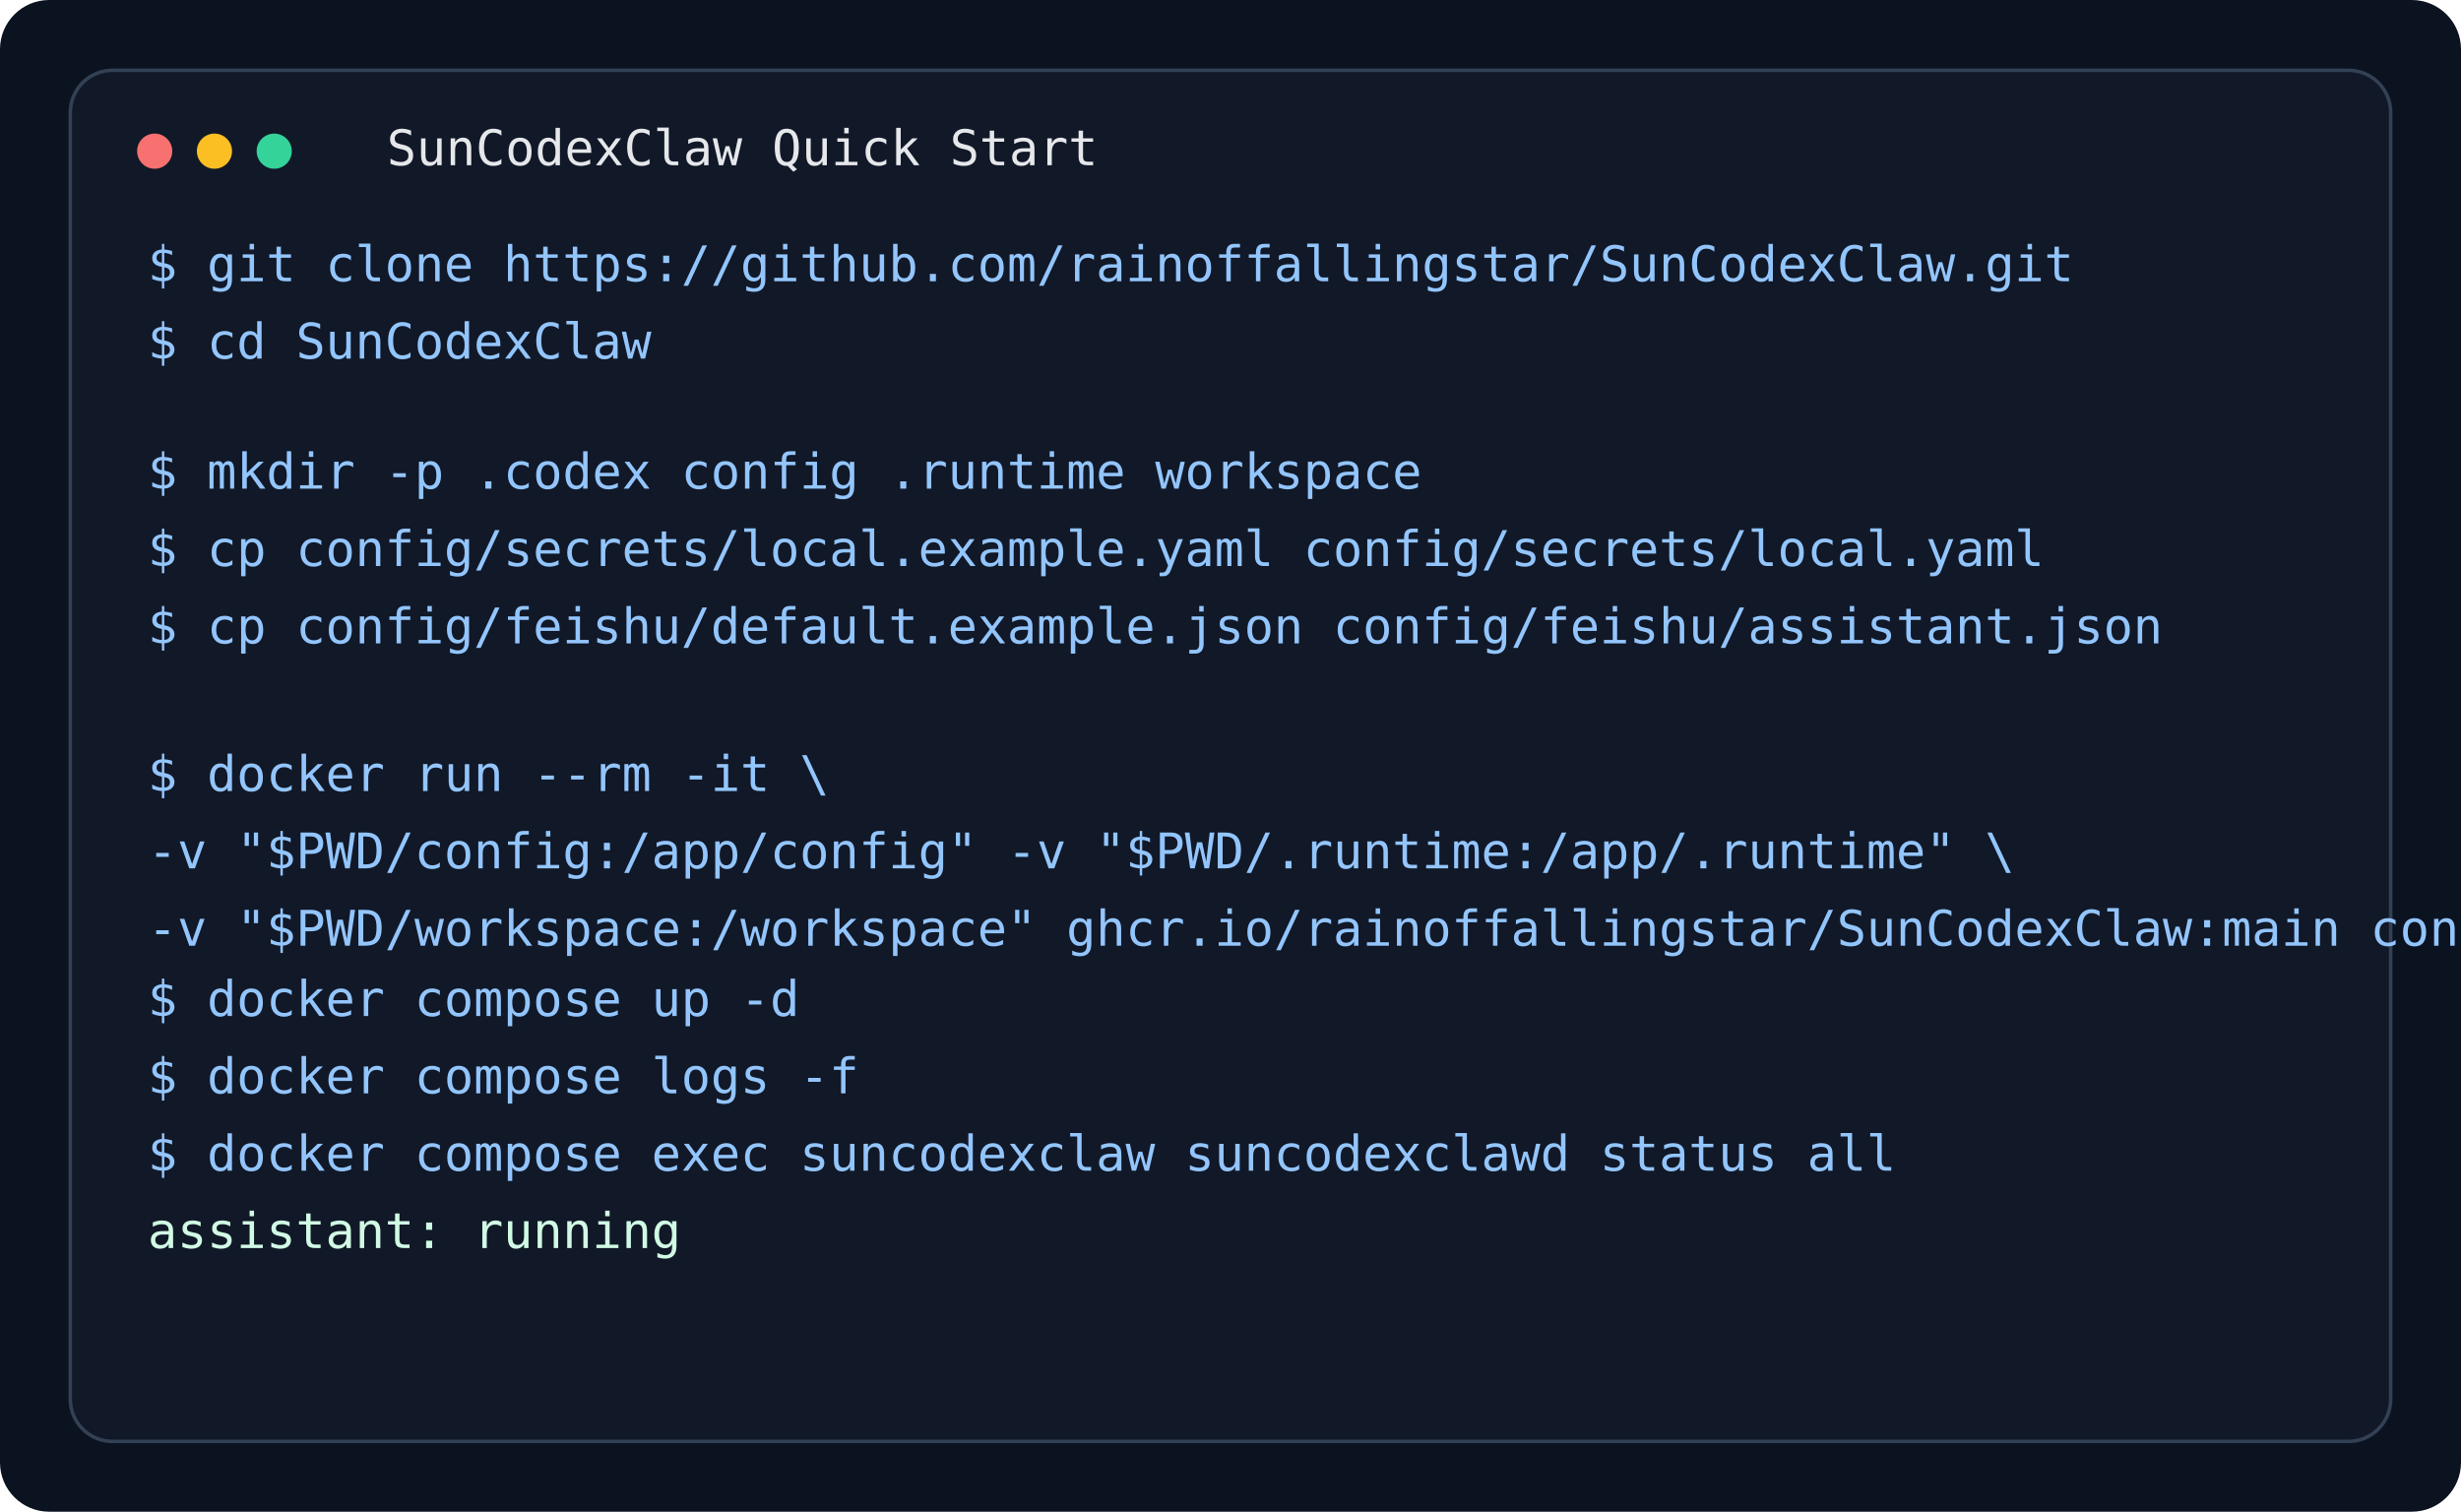
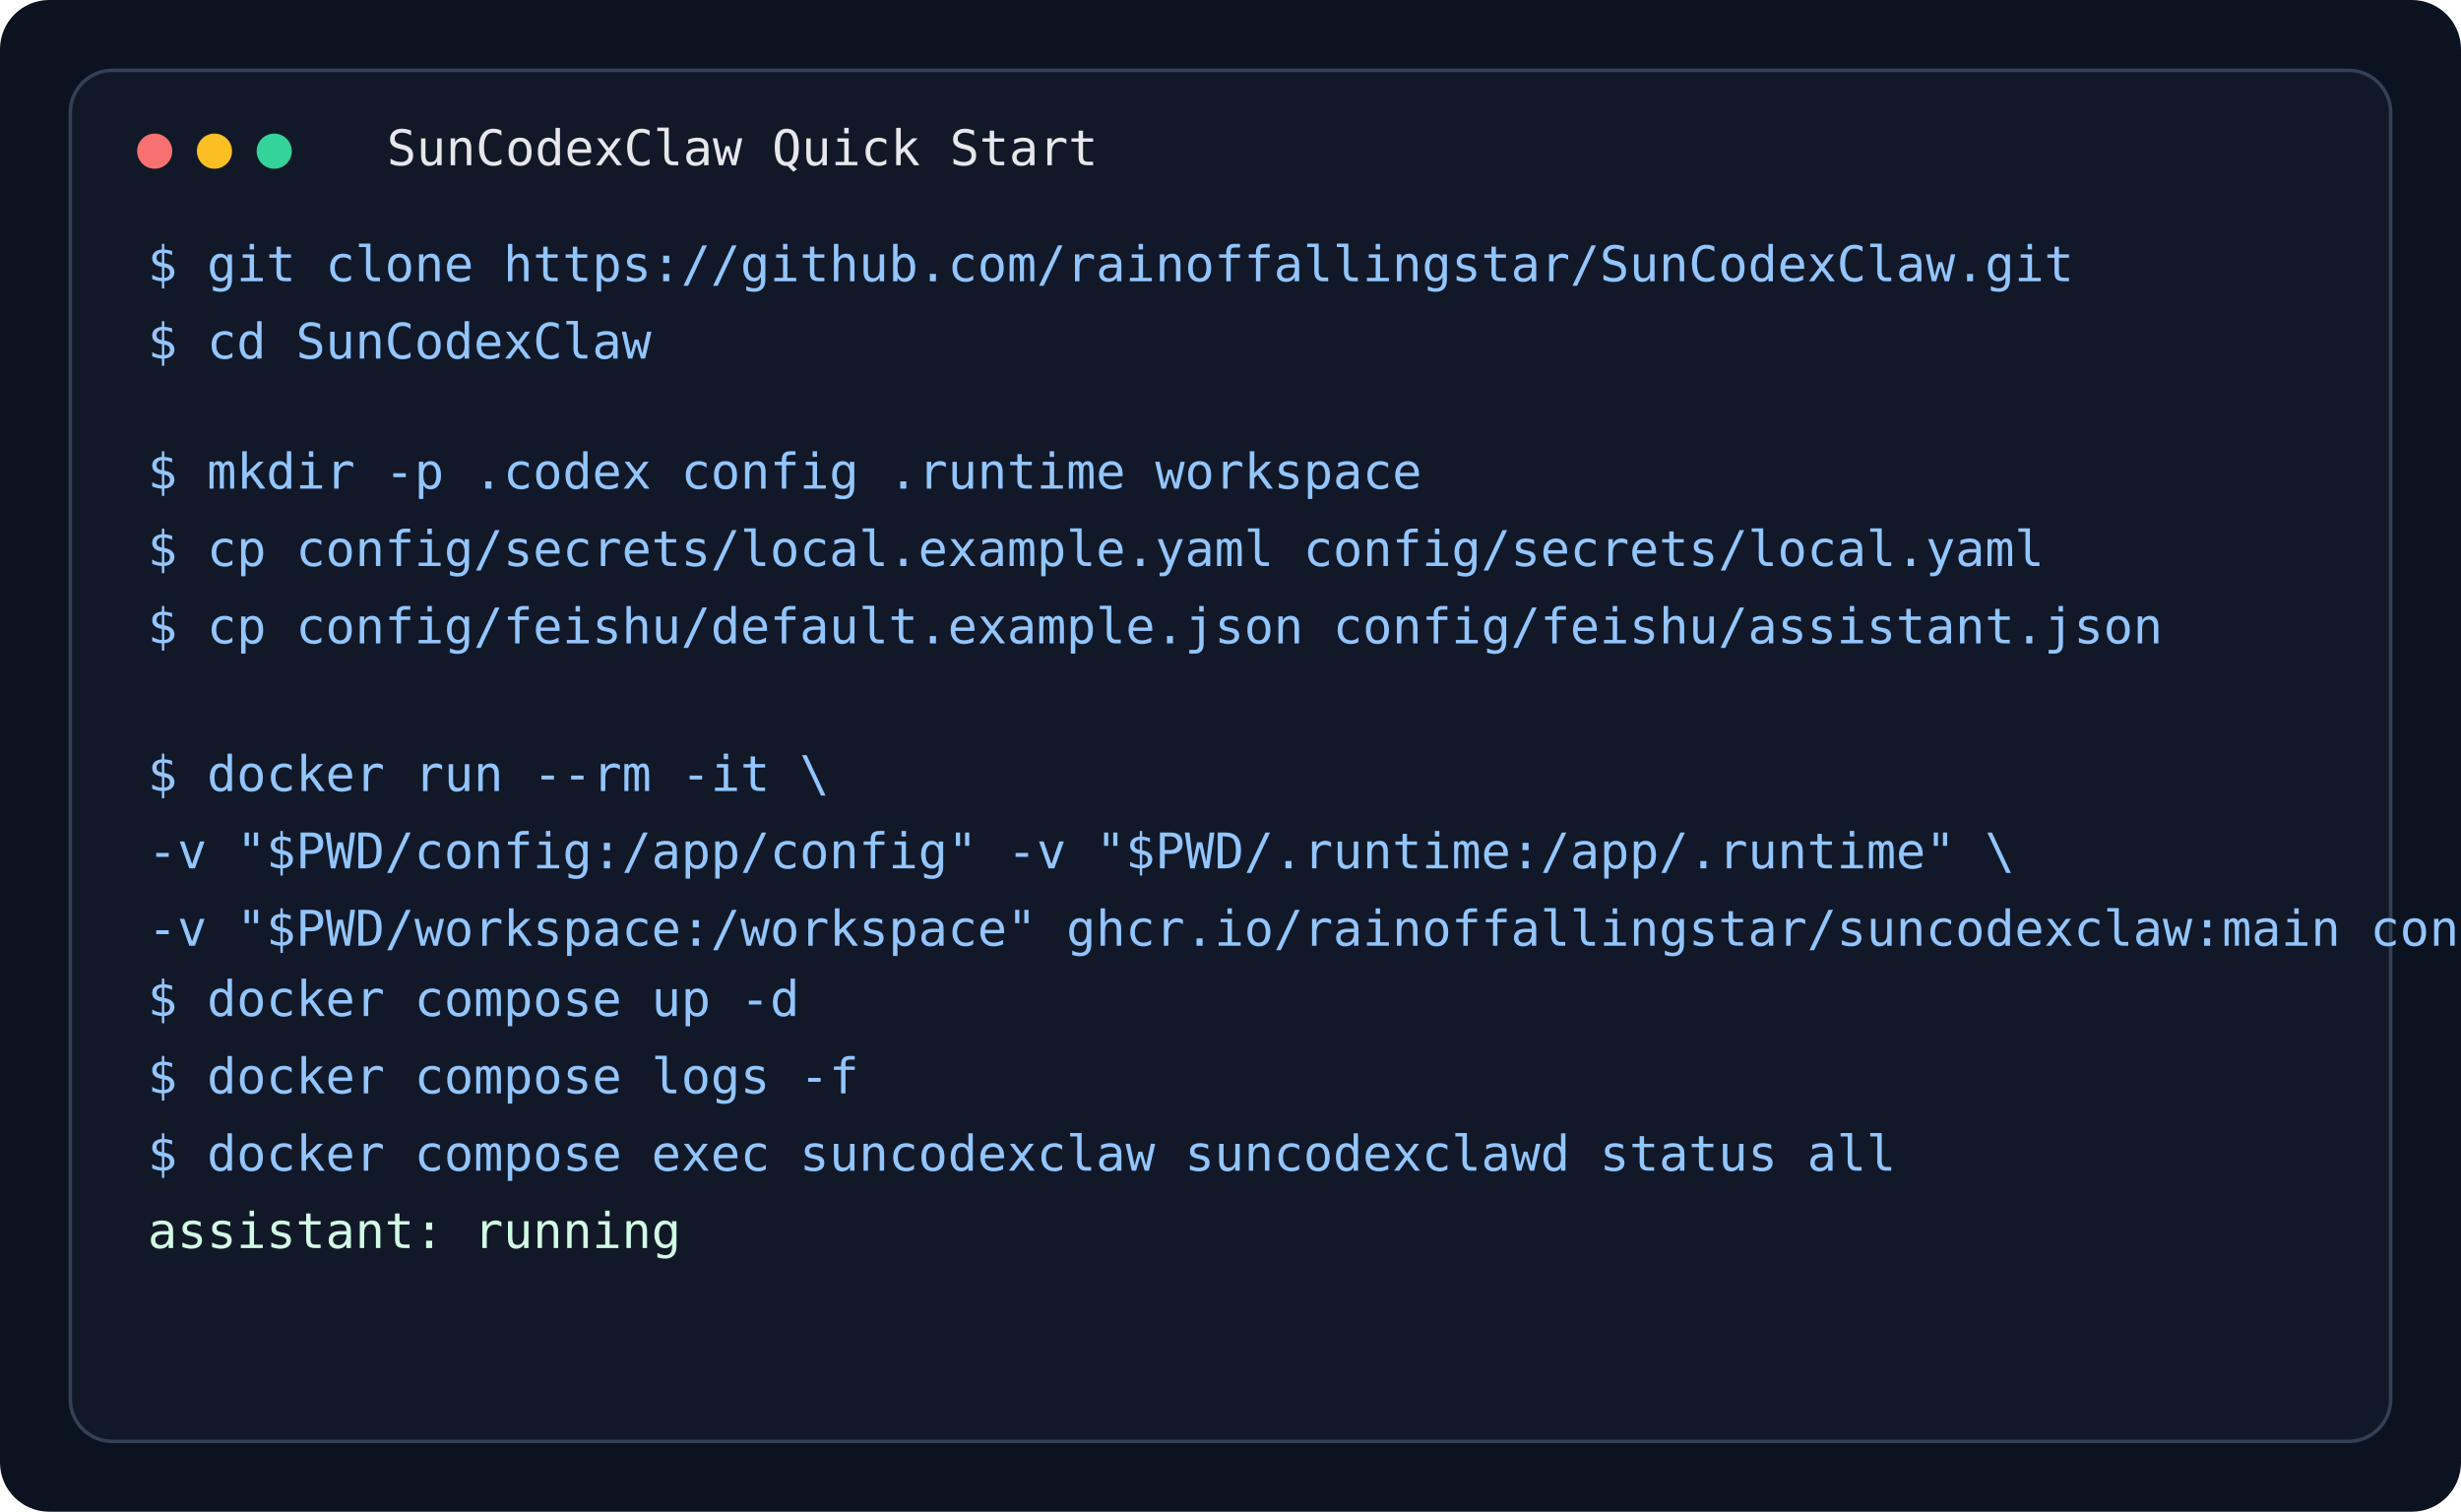
<svg xmlns="http://www.w3.org/2000/svg" width="1400" height="860" viewBox="0 0 1400 860" fill="none">
  <rect width="1400" height="860" rx="28" fill="#0B1220" />
  <rect x="40" y="40" width="1320" height="780" rx="24" fill="#111827" stroke="#334155" stroke-width="2" />
  <circle cx="88" cy="86" r="10" fill="#F87171" />
  <circle cx="122" cy="86" r="10" fill="#FBBF24" />
  <circle cx="156" cy="86" r="10" fill="#34D399" />
  <text x="220" y="94" fill="#E5E7EB" font-family="Menlo, Monaco, monospace" font-size="28">SunCodexClaw Quick Start</text>
  <text x="84" y="160" fill="#93C5FD" font-family="Menlo, Monaco, monospace" font-size="28">$ git clone https://github.com/rainoffallingstar/SunCodexClaw.git</text>
  <text x="84" y="204" fill="#93C5FD" font-family="Menlo, Monaco, monospace" font-size="28">$ cd SunCodexClaw</text>
  <text x="84" y="278" fill="#93C5FD" font-family="Menlo, Monaco, monospace" font-size="28">$ mkdir -p .codex config .runtime workspace</text>
  <text x="84" y="322" fill="#93C5FD" font-family="Menlo, Monaco, monospace" font-size="28">$ cp config/secrets/local.example.yaml config/secrets/local.yaml</text>
  <text x="84" y="366" fill="#93C5FD" font-family="Menlo, Monaco, monospace" font-size="28">$ cp config/feishu/default.example.json config/feishu/assistant.json</text>
  <text x="84" y="450" fill="#93C5FD" font-family="Menlo, Monaco, monospace" font-size="28">$ docker run --rm -it \</text>
  <text x="84" y="494" fill="#93C5FD" font-family="Menlo, Monaco, monospace" font-size="28">  -v "$PWD/config:/app/config" -v "$PWD/.runtime:/app/.runtime" \</text>
-   <text x="84" y="538" fill="#93C5FD" font-family="Menlo, Monaco, monospace" font-size="28">  -v "$PWD/workspace:/workspace" ghcr.io/rainoffallingstar/SunCodexClaw:main configure</text>
+   <text x="84" y="538" fill="#93C5FD" font-family="Menlo, Monaco, monospace" font-size="28">  -v "$PWD/workspace:/workspace" ghcr.io/rainoffallingstar/suncodexclaw:main configure</text>
  <text x="84" y="578" fill="#93C5FD" font-family="Menlo, Monaco, monospace" font-size="28">$ docker compose up -d</text>
  <text x="84" y="622" fill="#93C5FD" font-family="Menlo, Monaco, monospace" font-size="28">$ docker compose logs -f</text>
  <text x="84" y="666" fill="#93C5FD" font-family="Menlo, Monaco, monospace" font-size="28">$ docker compose exec suncodexclaw suncodexclawd status all</text>
  <text x="84" y="710" fill="#D1FAE5" font-family="Menlo, Monaco, monospace" font-size="28">assistant: running</text>
</svg>
